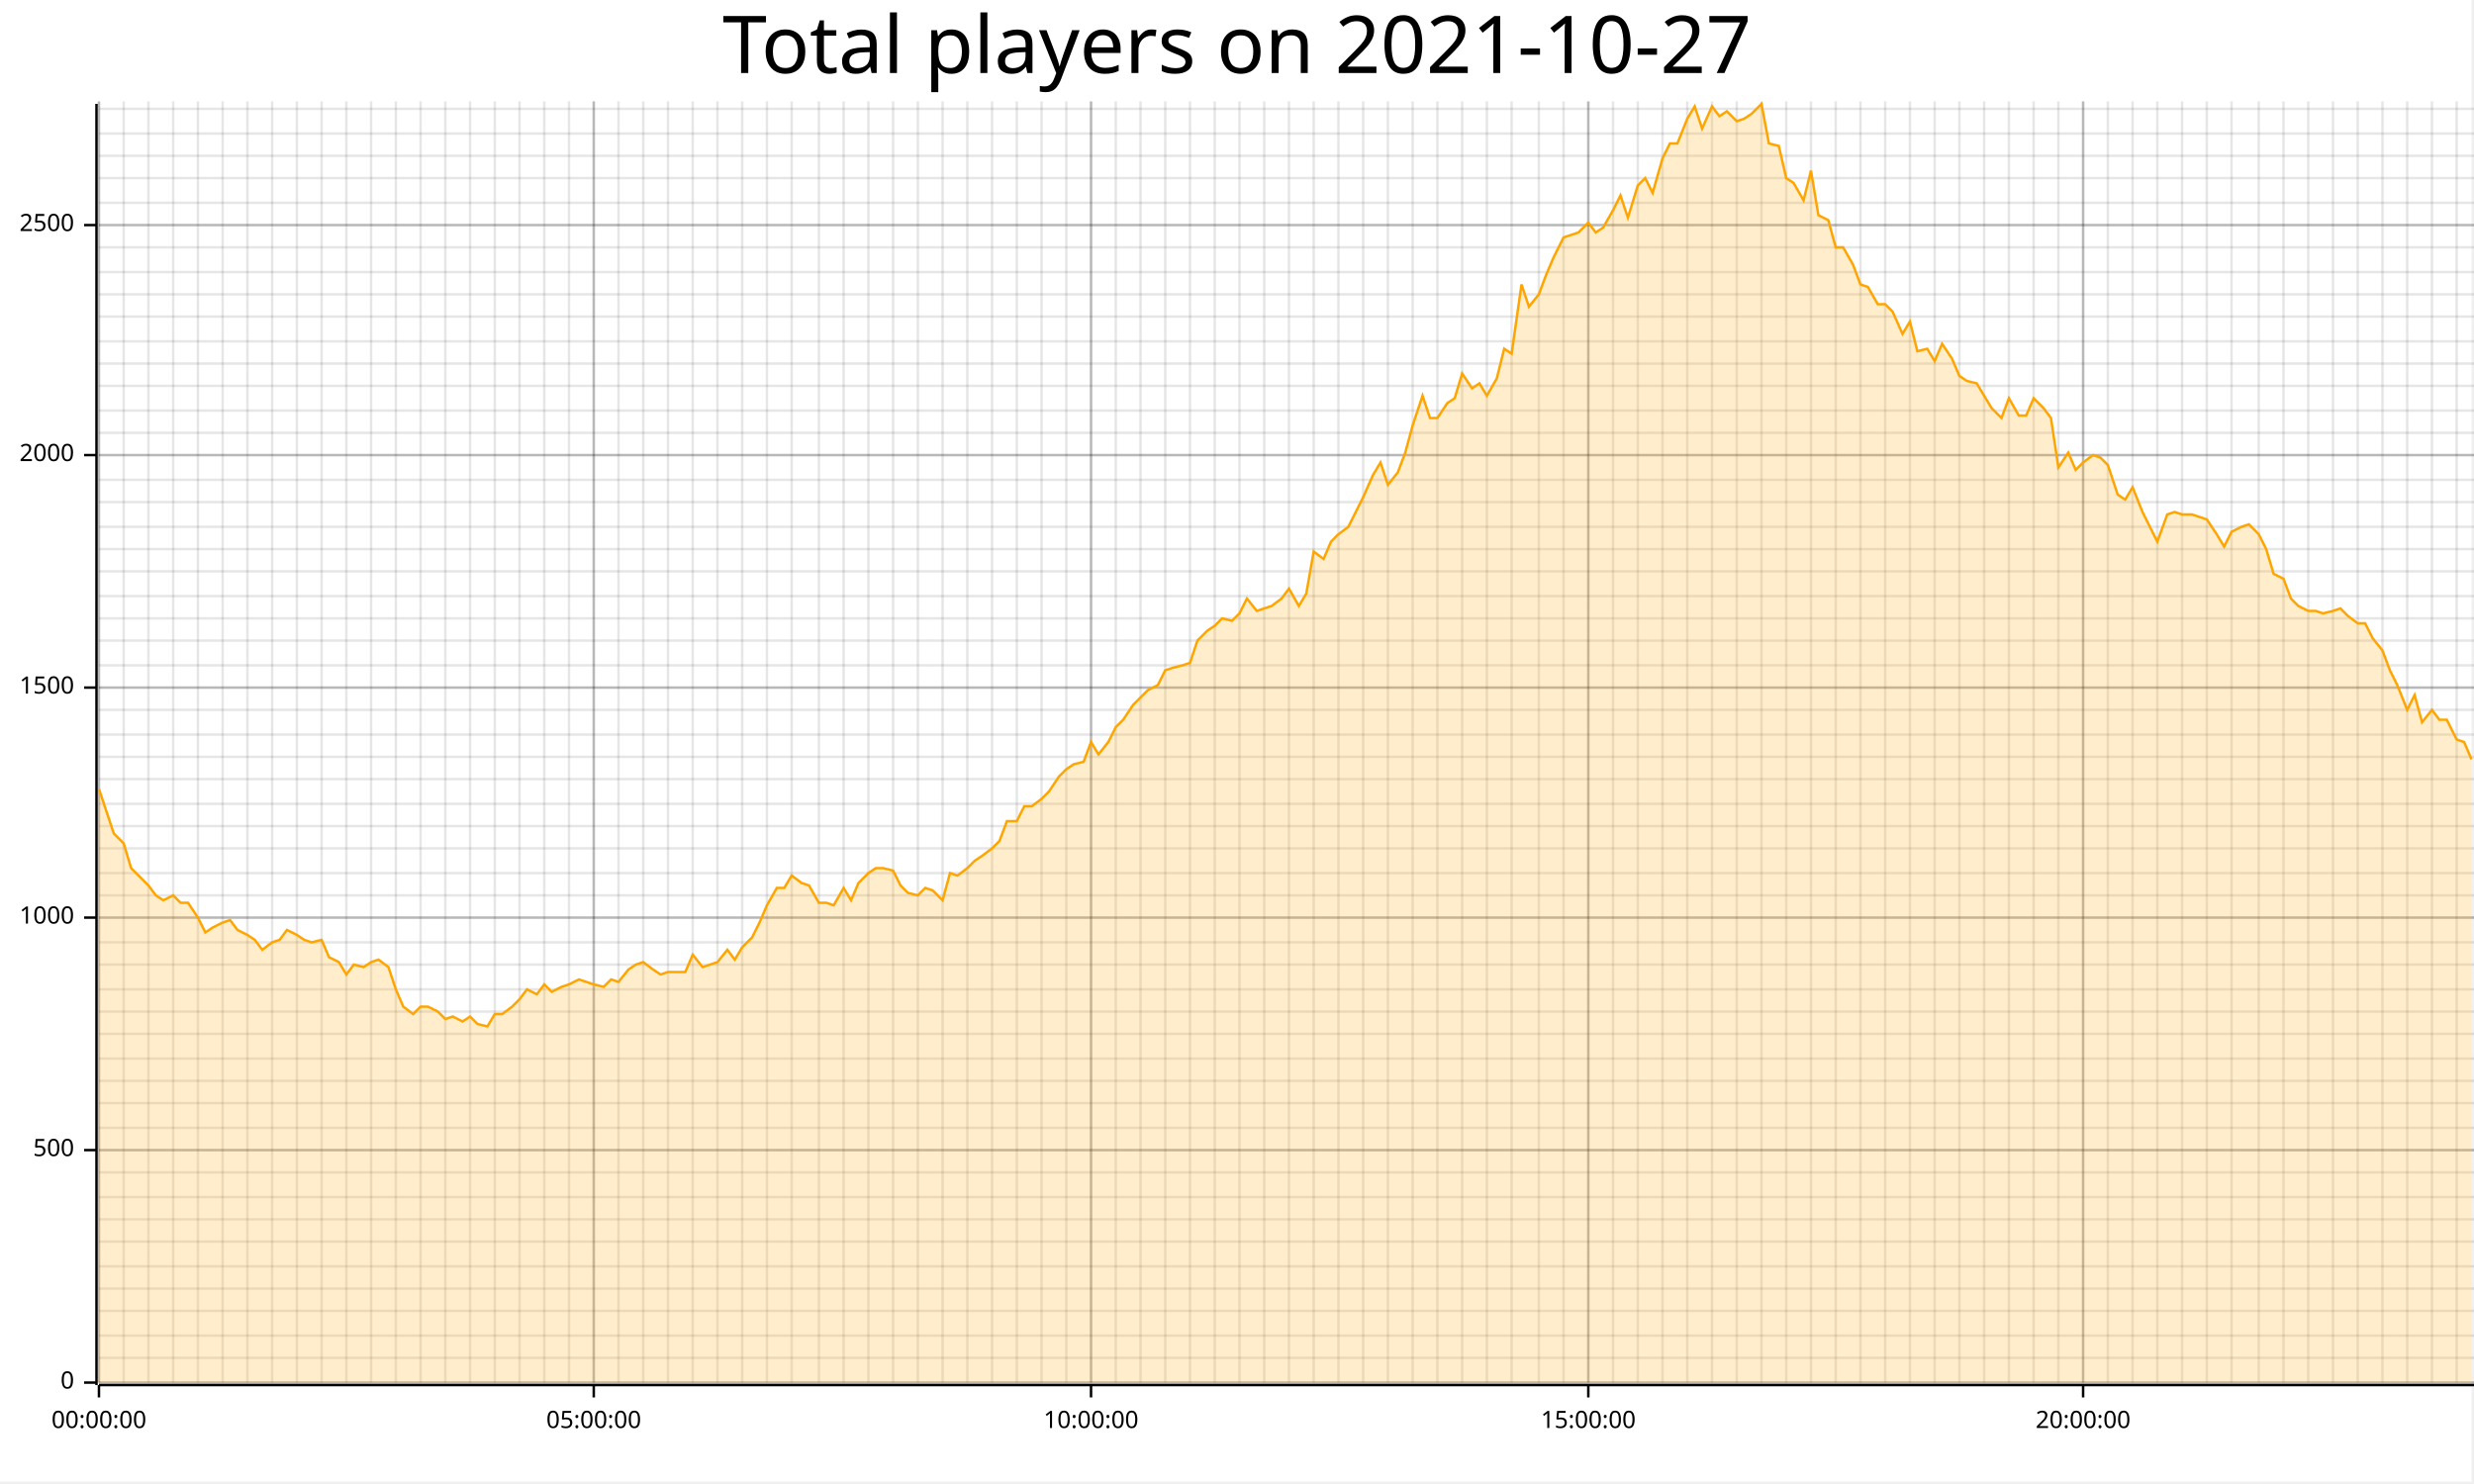
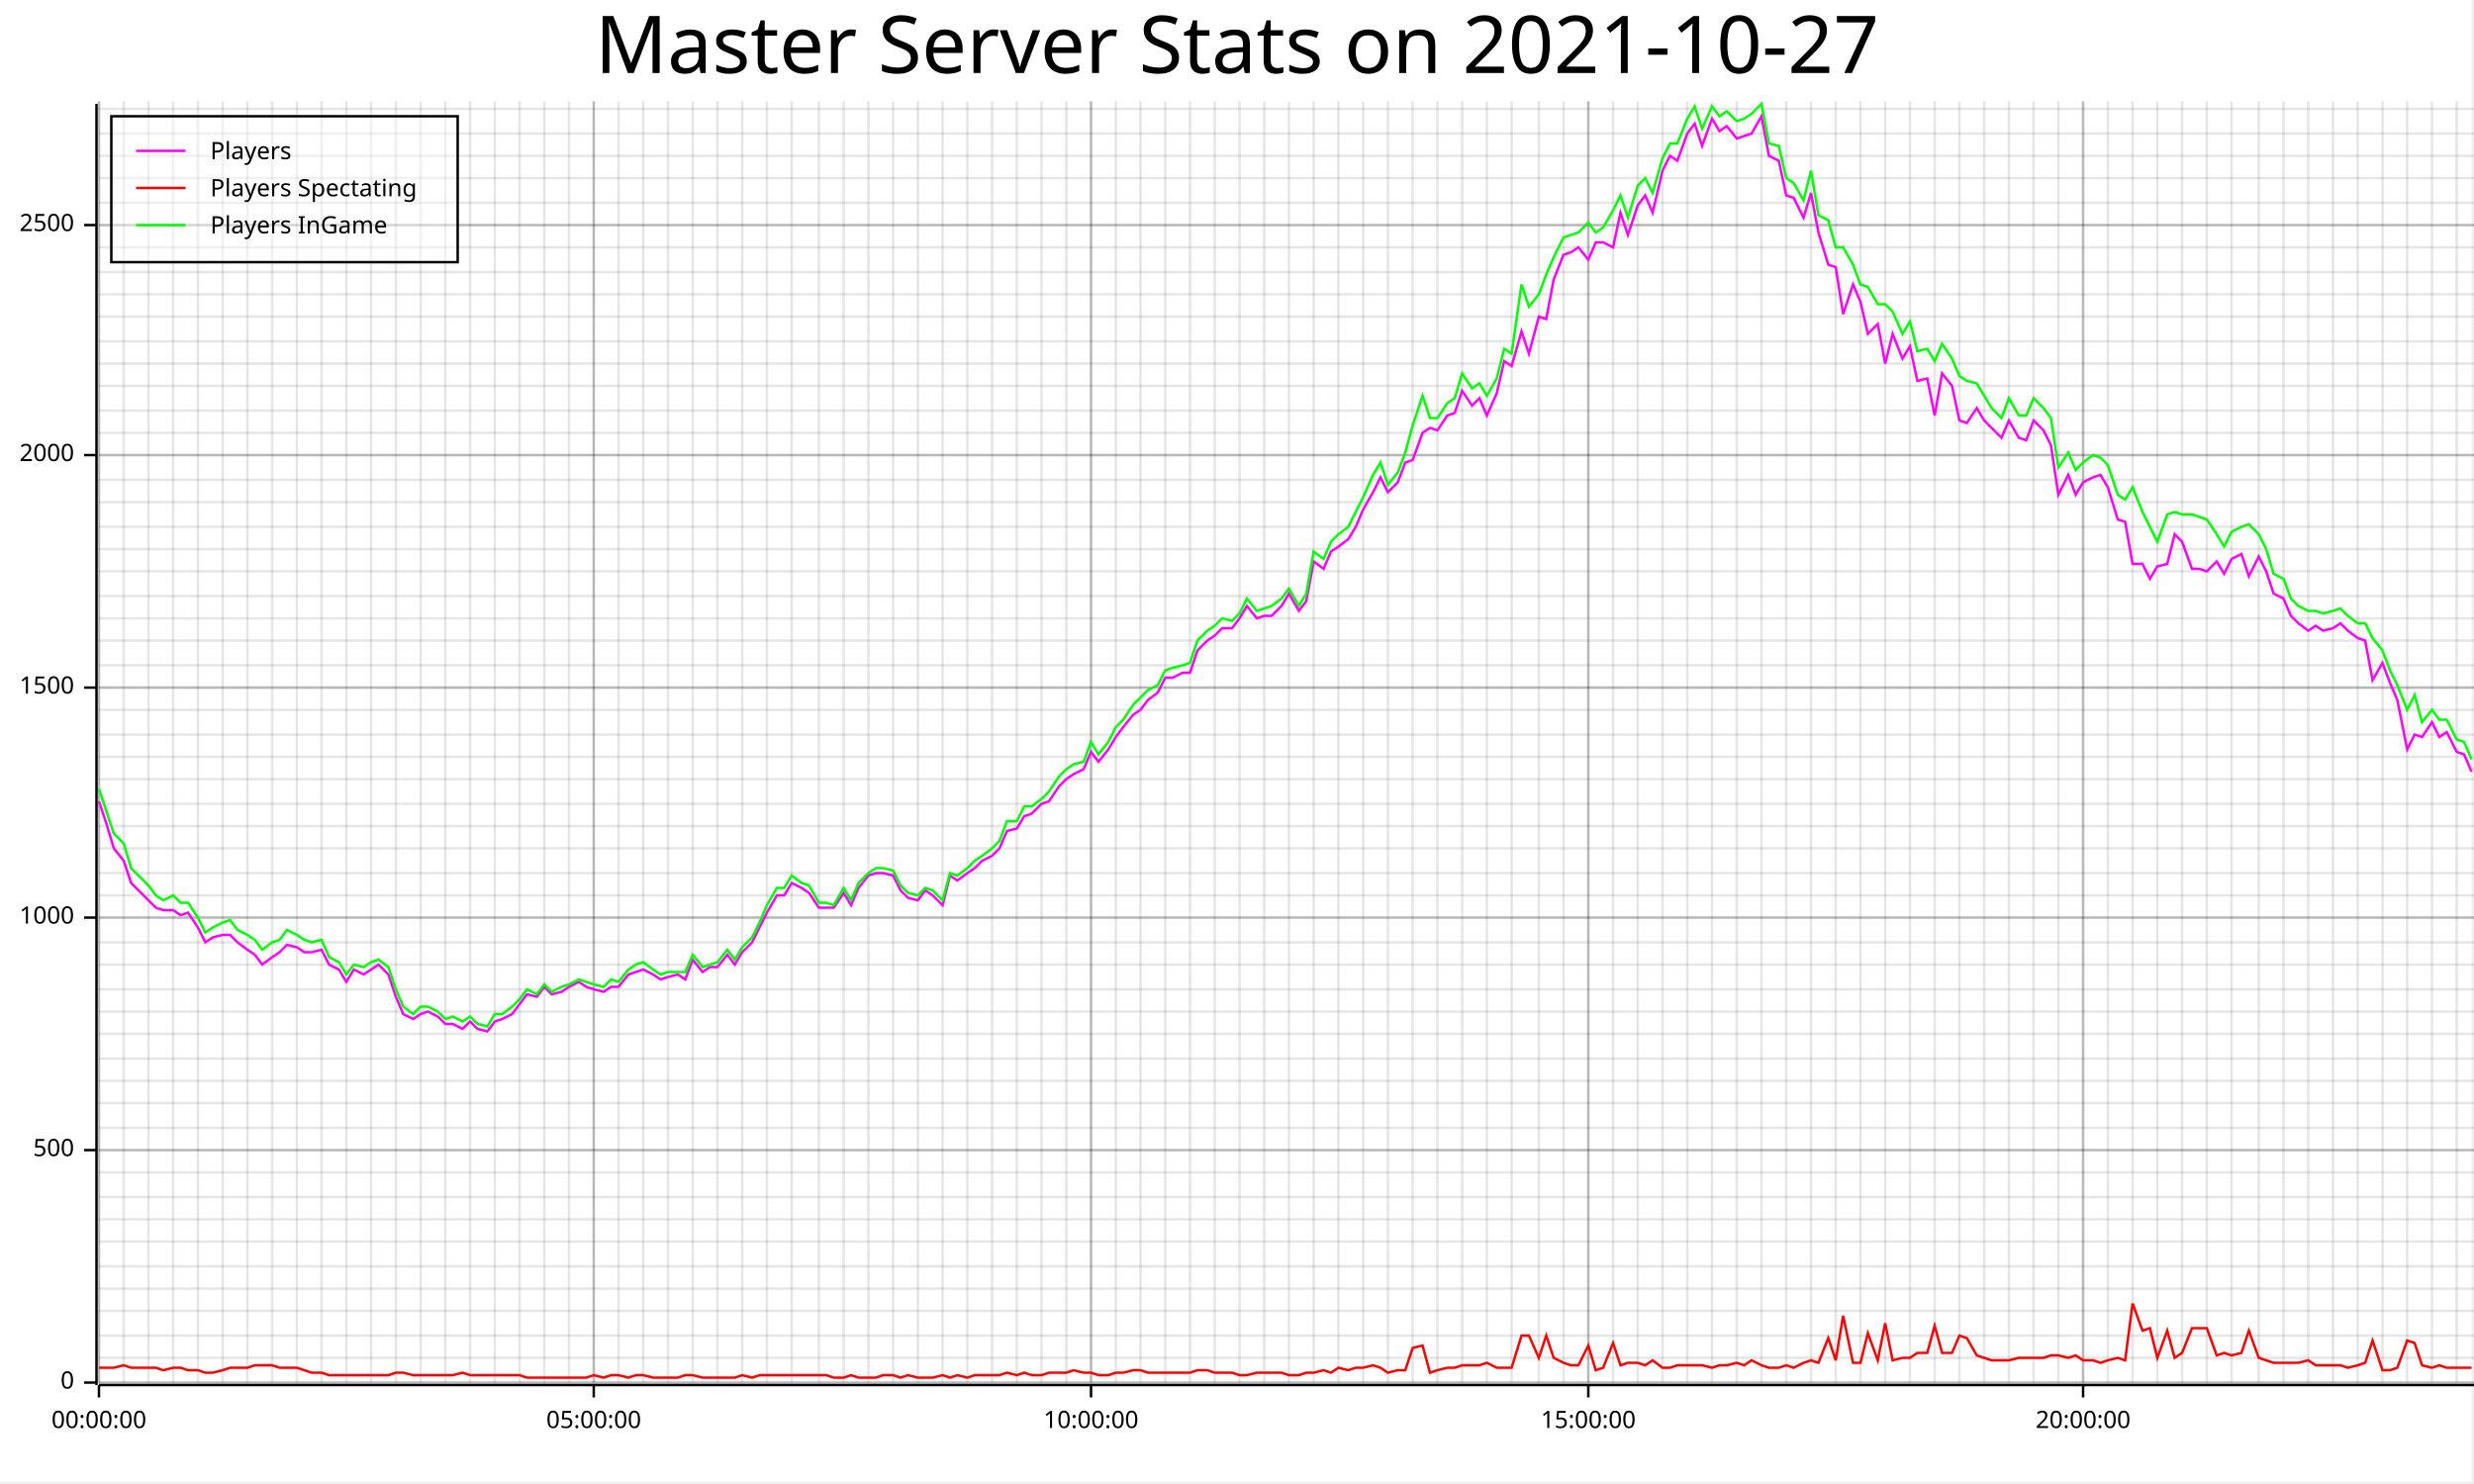
<svg xmlns="http://www.w3.org/2000/svg" width="1000" height="600" viewBox="0 0 1000 600">
  <rect x="0" y="0" width="999" height="599" opacity="1" fill="#FFFFFF" stroke="none" />
  <text x="500" y="5" dy="0.76em" text-anchor="middle" font-family="sans-serif" font-size="32.258" opacity="1" fill="#000000">
- Total players on 2021-10-27
+ Master Server Stats on 2021-10-27
</text>
  <line opacity="0.1" stroke="#000000" stroke-width="1" x1="40" y1="559" x2="40" y2="41" />
  <line opacity="0.1" stroke="#000000" stroke-width="1" x1="50" y1="559" x2="50" y2="41" />
  <line opacity="0.1" stroke="#000000" stroke-width="1" x1="60" y1="559" x2="60" y2="41" />
  <line opacity="0.1" stroke="#000000" stroke-width="1" x1="70" y1="559" x2="70" y2="41" />
  <line opacity="0.1" stroke="#000000" stroke-width="1" x1="80" y1="559" x2="80" y2="41" />
  <line opacity="0.1" stroke="#000000" stroke-width="1" x1="90" y1="559" x2="90" y2="41" />
  <line opacity="0.1" stroke="#000000" stroke-width="1" x1="100" y1="559" x2="100" y2="41" />
  <line opacity="0.1" stroke="#000000" stroke-width="1" x1="110" y1="559" x2="110" y2="41" />
  <line opacity="0.1" stroke="#000000" stroke-width="1" x1="120" y1="559" x2="120" y2="41" />
  <line opacity="0.1" stroke="#000000" stroke-width="1" x1="130" y1="559" x2="130" y2="41" />
  <line opacity="0.1" stroke="#000000" stroke-width="1" x1="140" y1="559" x2="140" y2="41" />
  <line opacity="0.1" stroke="#000000" stroke-width="1" x1="150" y1="559" x2="150" y2="41" />
  <line opacity="0.1" stroke="#000000" stroke-width="1" x1="160" y1="559" x2="160" y2="41" />
  <line opacity="0.1" stroke="#000000" stroke-width="1" x1="170" y1="559" x2="170" y2="41" />
  <line opacity="0.1" stroke="#000000" stroke-width="1" x1="180" y1="559" x2="180" y2="41" />
  <line opacity="0.1" stroke="#000000" stroke-width="1" x1="190" y1="559" x2="190" y2="41" />
  <line opacity="0.1" stroke="#000000" stroke-width="1" x1="200" y1="559" x2="200" y2="41" />
  <line opacity="0.1" stroke="#000000" stroke-width="1" x1="210" y1="559" x2="210" y2="41" />
  <line opacity="0.1" stroke="#000000" stroke-width="1" x1="220" y1="559" x2="220" y2="41" />
  <line opacity="0.1" stroke="#000000" stroke-width="1" x1="230" y1="559" x2="230" y2="41" />
  <line opacity="0.1" stroke="#000000" stroke-width="1" x1="240" y1="559" x2="240" y2="41" />
  <line opacity="0.1" stroke="#000000" stroke-width="1" x1="250" y1="559" x2="250" y2="41" />
  <line opacity="0.1" stroke="#000000" stroke-width="1" x1="260" y1="559" x2="260" y2="41" />
  <line opacity="0.1" stroke="#000000" stroke-width="1" x1="270" y1="559" x2="270" y2="41" />
  <line opacity="0.1" stroke="#000000" stroke-width="1" x1="280" y1="559" x2="280" y2="41" />
  <line opacity="0.1" stroke="#000000" stroke-width="1" x1="290" y1="559" x2="290" y2="41" />
  <line opacity="0.1" stroke="#000000" stroke-width="1" x1="300" y1="559" x2="300" y2="41" />
  <line opacity="0.1" stroke="#000000" stroke-width="1" x1="310" y1="559" x2="310" y2="41" />
  <line opacity="0.1" stroke="#000000" stroke-width="1" x1="320" y1="559" x2="320" y2="41" />
  <line opacity="0.1" stroke="#000000" stroke-width="1" x1="331" y1="559" x2="331" y2="41" />
  <line opacity="0.1" stroke="#000000" stroke-width="1" x1="341" y1="559" x2="341" y2="41" />
  <line opacity="0.1" stroke="#000000" stroke-width="1" x1="351" y1="559" x2="351" y2="41" />
  <line opacity="0.1" stroke="#000000" stroke-width="1" x1="361" y1="559" x2="361" y2="41" />
  <line opacity="0.1" stroke="#000000" stroke-width="1" x1="371" y1="559" x2="371" y2="41" />
  <line opacity="0.1" stroke="#000000" stroke-width="1" x1="381" y1="559" x2="381" y2="41" />
  <line opacity="0.1" stroke="#000000" stroke-width="1" x1="391" y1="559" x2="391" y2="41" />
  <line opacity="0.1" stroke="#000000" stroke-width="1" x1="401" y1="559" x2="401" y2="41" />
  <line opacity="0.1" stroke="#000000" stroke-width="1" x1="411" y1="559" x2="411" y2="41" />
  <line opacity="0.1" stroke="#000000" stroke-width="1" x1="421" y1="559" x2="421" y2="41" />
  <line opacity="0.1" stroke="#000000" stroke-width="1" x1="431" y1="559" x2="431" y2="41" />
  <line opacity="0.1" stroke="#000000" stroke-width="1" x1="441" y1="559" x2="441" y2="41" />
  <line opacity="0.1" stroke="#000000" stroke-width="1" x1="451" y1="559" x2="451" y2="41" />
  <line opacity="0.1" stroke="#000000" stroke-width="1" x1="461" y1="559" x2="461" y2="41" />
  <line opacity="0.1" stroke="#000000" stroke-width="1" x1="471" y1="559" x2="471" y2="41" />
  <line opacity="0.1" stroke="#000000" stroke-width="1" x1="481" y1="559" x2="481" y2="41" />
  <line opacity="0.1" stroke="#000000" stroke-width="1" x1="491" y1="559" x2="491" y2="41" />
  <line opacity="0.1" stroke="#000000" stroke-width="1" x1="501" y1="559" x2="501" y2="41" />
  <line opacity="0.1" stroke="#000000" stroke-width="1" x1="511" y1="559" x2="511" y2="41" />
  <line opacity="0.1" stroke="#000000" stroke-width="1" x1="521" y1="559" x2="521" y2="41" />
  <line opacity="0.1" stroke="#000000" stroke-width="1" x1="531" y1="559" x2="531" y2="41" />
  <line opacity="0.1" stroke="#000000" stroke-width="1" x1="541" y1="559" x2="541" y2="41" />
  <line opacity="0.1" stroke="#000000" stroke-width="1" x1="551" y1="559" x2="551" y2="41" />
  <line opacity="0.1" stroke="#000000" stroke-width="1" x1="561" y1="559" x2="561" y2="41" />
  <line opacity="0.1" stroke="#000000" stroke-width="1" x1="571" y1="559" x2="571" y2="41" />
  <line opacity="0.1" stroke="#000000" stroke-width="1" x1="581" y1="559" x2="581" y2="41" />
  <line opacity="0.1" stroke="#000000" stroke-width="1" x1="591" y1="559" x2="591" y2="41" />
  <line opacity="0.1" stroke="#000000" stroke-width="1" x1="601" y1="559" x2="601" y2="41" />
  <line opacity="0.1" stroke="#000000" stroke-width="1" x1="611" y1="559" x2="611" y2="41" />
  <line opacity="0.1" stroke="#000000" stroke-width="1" x1="622" y1="559" x2="622" y2="41" />
  <line opacity="0.1" stroke="#000000" stroke-width="1" x1="632" y1="559" x2="632" y2="41" />
  <line opacity="0.1" stroke="#000000" stroke-width="1" x1="642" y1="559" x2="642" y2="41" />
  <line opacity="0.1" stroke="#000000" stroke-width="1" x1="652" y1="559" x2="652" y2="41" />
  <line opacity="0.1" stroke="#000000" stroke-width="1" x1="662" y1="559" x2="662" y2="41" />
  <line opacity="0.1" stroke="#000000" stroke-width="1" x1="672" y1="559" x2="672" y2="41" />
  <line opacity="0.1" stroke="#000000" stroke-width="1" x1="682" y1="559" x2="682" y2="41" />
  <line opacity="0.1" stroke="#000000" stroke-width="1" x1="692" y1="559" x2="692" y2="41" />
  <line opacity="0.1" stroke="#000000" stroke-width="1" x1="702" y1="559" x2="702" y2="41" />
  <line opacity="0.1" stroke="#000000" stroke-width="1" x1="712" y1="559" x2="712" y2="41" />
  <line opacity="0.1" stroke="#000000" stroke-width="1" x1="722" y1="559" x2="722" y2="41" />
  <line opacity="0.1" stroke="#000000" stroke-width="1" x1="732" y1="559" x2="732" y2="41" />
  <line opacity="0.1" stroke="#000000" stroke-width="1" x1="742" y1="559" x2="742" y2="41" />
  <line opacity="0.1" stroke="#000000" stroke-width="1" x1="752" y1="559" x2="752" y2="41" />
  <line opacity="0.1" stroke="#000000" stroke-width="1" x1="762" y1="559" x2="762" y2="41" />
  <line opacity="0.1" stroke="#000000" stroke-width="1" x1="772" y1="559" x2="772" y2="41" />
  <line opacity="0.1" stroke="#000000" stroke-width="1" x1="782" y1="559" x2="782" y2="41" />
  <line opacity="0.1" stroke="#000000" stroke-width="1" x1="792" y1="559" x2="792" y2="41" />
  <line opacity="0.1" stroke="#000000" stroke-width="1" x1="802" y1="559" x2="802" y2="41" />
  <line opacity="0.1" stroke="#000000" stroke-width="1" x1="812" y1="559" x2="812" y2="41" />
  <line opacity="0.1" stroke="#000000" stroke-width="1" x1="822" y1="559" x2="822" y2="41" />
  <line opacity="0.1" stroke="#000000" stroke-width="1" x1="832" y1="559" x2="832" y2="41" />
  <line opacity="0.1" stroke="#000000" stroke-width="1" x1="842" y1="559" x2="842" y2="41" />
  <line opacity="0.1" stroke="#000000" stroke-width="1" x1="852" y1="559" x2="852" y2="41" />
  <line opacity="0.1" stroke="#000000" stroke-width="1" x1="862" y1="559" x2="862" y2="41" />
  <line opacity="0.1" stroke="#000000" stroke-width="1" x1="872" y1="559" x2="872" y2="41" />
  <line opacity="0.1" stroke="#000000" stroke-width="1" x1="882" y1="559" x2="882" y2="41" />
  <line opacity="0.1" stroke="#000000" stroke-width="1" x1="892" y1="559" x2="892" y2="41" />
  <line opacity="0.1" stroke="#000000" stroke-width="1" x1="902" y1="559" x2="902" y2="41" />
  <line opacity="0.1" stroke="#000000" stroke-width="1" x1="913" y1="559" x2="913" y2="41" />
  <line opacity="0.1" stroke="#000000" stroke-width="1" x1="923" y1="559" x2="923" y2="41" />
  <line opacity="0.1" stroke="#000000" stroke-width="1" x1="933" y1="559" x2="933" y2="41" />
  <line opacity="0.1" stroke="#000000" stroke-width="1" x1="943" y1="559" x2="943" y2="41" />
  <line opacity="0.1" stroke="#000000" stroke-width="1" x1="953" y1="559" x2="953" y2="41" />
  <line opacity="0.1" stroke="#000000" stroke-width="1" x1="963" y1="559" x2="963" y2="41" />
  <line opacity="0.1" stroke="#000000" stroke-width="1" x1="973" y1="559" x2="973" y2="41" />
  <line opacity="0.1" stroke="#000000" stroke-width="1" x1="983" y1="559" x2="983" y2="41" />
  <line opacity="0.1" stroke="#000000" stroke-width="1" x1="993" y1="559" x2="993" y2="41" />
  <line opacity="0.1" stroke="#000000" stroke-width="1" x1="40" y1="559" x2="1000" y2="559" />
  <line opacity="0.1" stroke="#000000" stroke-width="1" x1="40" y1="549" x2="1000" y2="549" />
  <line opacity="0.1" stroke="#000000" stroke-width="1" x1="40" y1="540" x2="1000" y2="540" />
  <line opacity="0.1" stroke="#000000" stroke-width="1" x1="40" y1="530" x2="1000" y2="530" />
  <line opacity="0.1" stroke="#000000" stroke-width="1" x1="40" y1="521" x2="1000" y2="521" />
  <line opacity="0.1" stroke="#000000" stroke-width="1" x1="40" y1="512" x2="1000" y2="512" />
  <line opacity="0.1" stroke="#000000" stroke-width="1" x1="40" y1="502" x2="1000" y2="502" />
  <line opacity="0.1" stroke="#000000" stroke-width="1" x1="40" y1="493" x2="1000" y2="493" />
  <line opacity="0.1" stroke="#000000" stroke-width="1" x1="40" y1="484" x2="1000" y2="484" />
  <line opacity="0.1" stroke="#000000" stroke-width="1" x1="40" y1="474" x2="1000" y2="474" />
  <line opacity="0.1" stroke="#000000" stroke-width="1" x1="40" y1="465" x2="1000" y2="465" />
  <line opacity="0.1" stroke="#000000" stroke-width="1" x1="40" y1="456" x2="1000" y2="456" />
  <line opacity="0.1" stroke="#000000" stroke-width="1" x1="40" y1="446" x2="1000" y2="446" />
  <line opacity="0.1" stroke="#000000" stroke-width="1" x1="40" y1="437" x2="1000" y2="437" />
  <line opacity="0.1" stroke="#000000" stroke-width="1" x1="40" y1="428" x2="1000" y2="428" />
  <line opacity="0.1" stroke="#000000" stroke-width="1" x1="40" y1="418" x2="1000" y2="418" />
  <line opacity="0.1" stroke="#000000" stroke-width="1" x1="40" y1="409" x2="1000" y2="409" />
  <line opacity="0.1" stroke="#000000" stroke-width="1" x1="40" y1="400" x2="1000" y2="400" />
  <line opacity="0.1" stroke="#000000" stroke-width="1" x1="40" y1="390" x2="1000" y2="390" />
  <line opacity="0.1" stroke="#000000" stroke-width="1" x1="40" y1="381" x2="1000" y2="381" />
  <line opacity="0.1" stroke="#000000" stroke-width="1" x1="40" y1="371" x2="1000" y2="371" />
  <line opacity="0.1" stroke="#000000" stroke-width="1" x1="40" y1="362" x2="1000" y2="362" />
  <line opacity="0.1" stroke="#000000" stroke-width="1" x1="40" y1="353" x2="1000" y2="353" />
  <line opacity="0.1" stroke="#000000" stroke-width="1" x1="40" y1="343" x2="1000" y2="343" />
  <line opacity="0.1" stroke="#000000" stroke-width="1" x1="40" y1="334" x2="1000" y2="334" />
  <line opacity="0.1" stroke="#000000" stroke-width="1" x1="40" y1="325" x2="1000" y2="325" />
  <line opacity="0.1" stroke="#000000" stroke-width="1" x1="40" y1="315" x2="1000" y2="315" />
  <line opacity="0.1" stroke="#000000" stroke-width="1" x1="40" y1="306" x2="1000" y2="306" />
  <line opacity="0.1" stroke="#000000" stroke-width="1" x1="40" y1="297" x2="1000" y2="297" />
  <line opacity="0.1" stroke="#000000" stroke-width="1" x1="40" y1="287" x2="1000" y2="287" />
  <line opacity="0.1" stroke="#000000" stroke-width="1" x1="40" y1="278" x2="1000" y2="278" />
  <line opacity="0.1" stroke="#000000" stroke-width="1" x1="40" y1="269" x2="1000" y2="269" />
  <line opacity="0.1" stroke="#000000" stroke-width="1" x1="40" y1="259" x2="1000" y2="259" />
  <line opacity="0.1" stroke="#000000" stroke-width="1" x1="40" y1="250" x2="1000" y2="250" />
  <line opacity="0.1" stroke="#000000" stroke-width="1" x1="40" y1="241" x2="1000" y2="241" />
  <line opacity="0.1" stroke="#000000" stroke-width="1" x1="40" y1="231" x2="1000" y2="231" />
  <line opacity="0.1" stroke="#000000" stroke-width="1" x1="40" y1="222" x2="1000" y2="222" />
  <line opacity="0.1" stroke="#000000" stroke-width="1" x1="40" y1="213" x2="1000" y2="213" />
  <line opacity="0.1" stroke="#000000" stroke-width="1" x1="40" y1="203" x2="1000" y2="203" />
  <line opacity="0.1" stroke="#000000" stroke-width="1" x1="40" y1="194" x2="1000" y2="194" />
  <line opacity="0.1" stroke="#000000" stroke-width="1" x1="40" y1="184" x2="1000" y2="184" />
  <line opacity="0.1" stroke="#000000" stroke-width="1" x1="40" y1="175" x2="1000" y2="175" />
  <line opacity="0.1" stroke="#000000" stroke-width="1" x1="40" y1="166" x2="1000" y2="166" />
  <line opacity="0.1" stroke="#000000" stroke-width="1" x1="40" y1="156" x2="1000" y2="156" />
  <line opacity="0.1" stroke="#000000" stroke-width="1" x1="40" y1="147" x2="1000" y2="147" />
  <line opacity="0.1" stroke="#000000" stroke-width="1" x1="40" y1="138" x2="1000" y2="138" />
  <line opacity="0.1" stroke="#000000" stroke-width="1" x1="40" y1="128" x2="1000" y2="128" />
  <line opacity="0.1" stroke="#000000" stroke-width="1" x1="40" y1="119" x2="1000" y2="119" />
  <line opacity="0.1" stroke="#000000" stroke-width="1" x1="40" y1="110" x2="1000" y2="110" />
  <line opacity="0.1" stroke="#000000" stroke-width="1" x1="40" y1="100" x2="1000" y2="100" />
  <line opacity="0.1" stroke="#000000" stroke-width="1" x1="40" y1="91" x2="1000" y2="91" />
  <line opacity="0.1" stroke="#000000" stroke-width="1" x1="40" y1="82" x2="1000" y2="82" />
  <line opacity="0.1" stroke="#000000" stroke-width="1" x1="40" y1="72" x2="1000" y2="72" />
  <line opacity="0.1" stroke="#000000" stroke-width="1" x1="40" y1="63" x2="1000" y2="63" />
  <line opacity="0.1" stroke="#000000" stroke-width="1" x1="40" y1="54" x2="1000" y2="54" />
  <line opacity="0.1" stroke="#000000" stroke-width="1" x1="40" y1="44" x2="1000" y2="44" />
  <line opacity="0.2" stroke="#000000" stroke-width="1" x1="40" y1="559" x2="40" y2="41" />
  <line opacity="0.2" stroke="#000000" stroke-width="1" x1="240" y1="559" x2="240" y2="41" />
  <line opacity="0.2" stroke="#000000" stroke-width="1" x1="441" y1="559" x2="441" y2="41" />
  <line opacity="0.2" stroke="#000000" stroke-width="1" x1="642" y1="559" x2="642" y2="41" />
  <line opacity="0.2" stroke="#000000" stroke-width="1" x1="842" y1="559" x2="842" y2="41" />
  <line opacity="0.2" stroke="#000000" stroke-width="1" x1="40" y1="559" x2="1000" y2="559" />
  <line opacity="0.2" stroke="#000000" stroke-width="1" x1="40" y1="465" x2="1000" y2="465" />
  <line opacity="0.2" stroke="#000000" stroke-width="1" x1="40" y1="371" x2="1000" y2="371" />
  <line opacity="0.2" stroke="#000000" stroke-width="1" x1="40" y1="278" x2="1000" y2="278" />
  <line opacity="0.2" stroke="#000000" stroke-width="1" x1="40" y1="184" x2="1000" y2="184" />
  <line opacity="0.2" stroke="#000000" stroke-width="1" x1="40" y1="91" x2="1000" y2="91" />
  <polyline fill="none" opacity="1" stroke="#000000" stroke-width="1" points="39,42 39,560 " />
  <text x="30" y="559" dy="0.5ex" text-anchor="end" font-family="sans-serif" font-size="9.677" opacity="1" fill="#000000">
0
</text>
  <polyline fill="none" opacity="1" stroke="#000000" stroke-width="1" points="34,559 39,559 " />
  <text x="30" y="465" dy="0.5ex" text-anchor="end" font-family="sans-serif" font-size="9.677" opacity="1" fill="#000000">
500
</text>
  <polyline fill="none" opacity="1" stroke="#000000" stroke-width="1" points="34,465 39,465 " />
  <text x="30" y="371" dy="0.5ex" text-anchor="end" font-family="sans-serif" font-size="9.677" opacity="1" fill="#000000">
1000
</text>
  <polyline fill="none" opacity="1" stroke="#000000" stroke-width="1" points="34,371 39,371 " />
  <text x="30" y="278" dy="0.5ex" text-anchor="end" font-family="sans-serif" font-size="9.677" opacity="1" fill="#000000">
1500
</text>
  <polyline fill="none" opacity="1" stroke="#000000" stroke-width="1" points="34,278 39,278 " />
  <text x="30" y="184" dy="0.5ex" text-anchor="end" font-family="sans-serif" font-size="9.677" opacity="1" fill="#000000">
2000
</text>
  <polyline fill="none" opacity="1" stroke="#000000" stroke-width="1" points="34,184 39,184 " />
  <text x="30" y="91" dy="0.5ex" text-anchor="end" font-family="sans-serif" font-size="9.677" opacity="1" fill="#000000">
2500
</text>
  <polyline fill="none" opacity="1" stroke="#000000" stroke-width="1" points="34,91 39,91 " />
  <polyline fill="none" opacity="1" stroke="#000000" stroke-width="1" points="40,560 1000,560 " />
  <text x="40" y="570" dy="0.76em" text-anchor="middle" font-family="sans-serif" font-size="9.677" opacity="1" fill="#000000">
00:00:00
</text>
  <polyline fill="none" opacity="1" stroke="#000000" stroke-width="1" points="40,560 40,565 " />
  <text x="240" y="570" dy="0.76em" text-anchor="middle" font-family="sans-serif" font-size="9.677" opacity="1" fill="#000000">
05:00:00
</text>
  <polyline fill="none" opacity="1" stroke="#000000" stroke-width="1" points="240,560 240,565 " />
  <text x="441" y="570" dy="0.76em" text-anchor="middle" font-family="sans-serif" font-size="9.677" opacity="1" fill="#000000">
10:00:00
</text>
  <polyline fill="none" opacity="1" stroke="#000000" stroke-width="1" points="441,560 441,565 " />
  <text x="642" y="570" dy="0.76em" text-anchor="middle" font-family="sans-serif" font-size="9.677" opacity="1" fill="#000000">
15:00:00
</text>
  <polyline fill="none" opacity="1" stroke="#000000" stroke-width="1" points="642,560 642,565 " />
  <text x="842" y="570" dy="0.76em" text-anchor="middle" font-family="sans-serif" font-size="9.677" opacity="1" fill="#000000">
20:00:00
</text>
  <polyline fill="none" opacity="1" stroke="#000000" stroke-width="1" points="842,560 842,565 " />
-   <polygon opacity="0.2" fill="#FFA500" points="40,319 43,328 46,337 50,341 53,351 56,354 60,358 63,362 66,364 70,362 73,365 76,365 80,371 83,377 86,375 90,373 93,372 96,376 100,378 103,380 106,384 110,381 113,380 116,376 120,378 123,380 126,381 130,380 133,387 137,389 140,394 143,390 147,391 150,389 153,388 157,391 160,400 163,407 167,410 170,407 173,407 177,409 180,412 183,411 187,413 190,411 193,414 197,415 200,410 203,410 207,407 210,404 213,400 217,402 220,398 223,401 227,399 230,398 234,396 237,397 240,398 244,399 247,396 250,397 254,392 257,390 260,389 264,392 267,394 270,393 274,393 277,393 280,386 284,391 287,390 290,389 294,384 297,388 300,383 304,379 307,373 310,366 314,359 317,359 320,354 324,357 327,358 331,365 334,365 337,366 341,359 344,364 347,357 351,353 354,351 357,351 361,352 364,358 367,361 371,362 374,359 377,360 381,364 384,353 387,354 391,351 394,348 397,346 401,343 404,340 407,332 411,332 414,326 417,326 421,323 424,320 428,314 431,311 434,309 438,308 441,300 444,305 448,300 451,294 454,291 458,285 461,282 464,279 468,277 471,271 474,270 478,269 481,268 484,259 488,255 491,253 494,250 498,251 501,248 504,242 508,247 511,246 514,245 518,242 521,238 525,245 528,240 531,223 535,226 538,219 541,216 545,213 548,207 551,201 555,192 558,187 561,196 565,191 568,183 571,172 575,160 578,169 581,169 585,163 588,161 591,151 595,157 598,155 601,160 605,153 608,141 611,143 615,115 618,124 622,119 625,111 628,104 632,96 635,95 638,94 642,90 645,94 648,92 652,85 655,79 658,88 662,75 665,72 668,78 672,64 675,58 678,58 682,48 685,43 688,52 692,43 695,47 698,45 702,49 705,48 708,46 712,42 715,58 719,59 722,72 725,74 729,81 732,69 735,87 739,89 742,100 745,100 749,107 752,115 755,116 759,123 762,123 765,126 769,135 772,130 775,142 779,141 782,146 785,139 789,145 792,152 795,154 799,155 802,160 805,165 809,169 812,161 816,168 819,168 822,161 826,165 829,169 832,189 836,183 839,190 842,187 846,184 849,185 852,188 856,200 859,202 862,197 866,207 869,213 872,219 876,208 879,207 882,208 886,208 889,209 892,210 896,216 899,221 902,215 906,213 909,212 913,216 916,222 919,232 923,234 926,242 929,245 933,247 936,247 939,248 943,247 946,246 949,249 953,252 956,252 959,258 963,263 966,271 969,277 973,287 976,281 979,292 983,287 986,291 989,291 993,299 996,300 999,307 999,559 40,559 " />
-   <polyline fill="none" opacity="1" stroke="#FFA500" stroke-width="1" points="40,319 43,328 46,337 50,341 53,351 56,354 60,358 63,362 66,364 70,362 73,365 76,365 80,371 83,377 86,375 90,373 93,372 96,376 100,378 103,380 106,384 110,381 113,380 116,376 120,378 123,380 126,381 130,380 133,387 137,389 140,394 143,390 147,391 150,389 153,388 157,391 160,400 163,407 167,410 170,407 173,407 177,409 180,412 183,411 187,413 190,411 193,414 197,415 200,410 203,410 207,407 210,404 213,400 217,402 220,398 223,401 227,399 230,398 234,396 237,397 240,398 244,399 247,396 250,397 254,392 257,390 260,389 264,392 267,394 270,393 274,393 277,393 280,386 284,391 287,390 290,389 294,384 297,388 300,383 304,379 307,373 310,366 314,359 317,359 320,354 324,357 327,358 331,365 334,365 337,366 341,359 344,364 347,357 351,353 354,351 357,351 361,352 364,358 367,361 371,362 374,359 377,360 381,364 384,353 387,354 391,351 394,348 397,346 401,343 404,340 407,332 411,332 414,326 417,326 421,323 424,320 428,314 431,311 434,309 438,308 441,300 444,305 448,300 451,294 454,291 458,285 461,282 464,279 468,277 471,271 474,270 478,269 481,268 484,259 488,255 491,253 494,250 498,251 501,248 504,242 508,247 511,246 514,245 518,242 521,238 525,245 528,240 531,223 535,226 538,219 541,216 545,213 548,207 551,201 555,192 558,187 561,196 565,191 568,183 571,172 575,160 578,169 581,169 585,163 588,161 591,151 595,157 598,155 601,160 605,153 608,141 611,143 615,115 618,124 622,119 625,111 628,104 632,96 635,95 638,94 642,90 645,94 648,92 652,85 655,79 658,88 662,75 665,72 668,78 672,64 675,58 678,58 682,48 685,43 688,52 692,43 695,47 698,45 702,49 705,48 708,46 712,42 715,58 719,59 722,72 725,74 729,81 732,69 735,87 739,89 742,100 745,100 749,107 752,115 755,116 759,123 762,123 765,126 769,135 772,130 775,142 779,141 782,146 785,139 789,145 792,152 795,154 799,155 802,160 805,165 809,169 812,161 816,168 819,168 822,161 826,165 829,169 832,189 836,183 839,190 842,187 846,184 849,185 852,188 856,200 859,202 862,197 866,207 869,213 872,219 876,208 879,207 882,208 886,208 889,209 892,210 896,216 899,221 902,215 906,213 909,212 913,216 916,222 919,232 923,234 926,242 929,245 933,247 936,247 939,248 943,247 946,246 949,249 953,252 956,252 959,258 963,263 966,271 969,277 973,287 976,281 979,292 983,287 986,291 989,291 993,299 996,300 999,307 " />
+   <polyline fill="none" opacity="1" stroke="#FF00FF" stroke-width="1" points="40,324 43,333 46,343 50,348 53,357 56,360 60,364 63,367 66,368 70,368 73,370 76,369 80,375 83,381 86,379 90,378 93,378 96,381 100,384 103,386 106,390 110,387 113,385 116,382 120,383 123,385 126,385 130,384 133,390 137,392 140,397 143,392 147,394 150,392 153,390 157,394 160,403 163,410 167,412 170,410 173,409 177,411 180,414 183,414 187,416 190,413 193,416 197,417 200,413 203,412 207,410 210,406 213,402 217,403 220,399 223,402 227,401 230,399 234,397 237,399 240,400 244,401 247,399 250,399 254,394 257,393 260,392 264,394 267,396 270,395 274,394 277,396 280,388 284,393 287,391 290,391 294,386 297,390 300,385 304,381 307,375 310,369 314,362 317,362 320,357 324,359 327,361 331,367 334,367 337,367 341,361 344,366 347,359 351,354 354,353 357,353 361,354 364,360 367,363 371,364 374,360 377,362 381,366 384,354 387,356 391,353 394,351 397,348 401,346 404,343 407,336 411,335 414,330 417,329 421,325 424,324 428,318 431,315 434,313 438,311 441,304 444,308 448,303 451,298 454,294 458,289 461,287 464,283 468,280 471,274 474,274 478,272 481,272 484,263 488,259 491,257 494,254 498,254 501,250 504,245 508,250 511,249 514,249 518,245 521,240 525,247 528,243 531,227 535,230 538,223 541,221 545,218 548,213 551,206 555,199 558,193 561,199 565,195 568,187 571,186 575,175 578,173 581,174 585,168 588,167 591,158 595,164 598,161 601,168 605,159 608,146 611,148 615,134 618,143 622,128 625,129 628,113 632,103 635,102 638,100 642,105 645,98 648,98 652,100 655,86 658,95 662,83 665,79 668,86 672,69 675,63 678,65 682,54 685,50 688,59 692,48 695,53 698,51 702,56 705,55 708,54 712,47 715,63 719,65 722,79 725,80 729,88 732,78 735,94 739,107 742,108 745,127 749,115 752,122 755,135 759,131 762,147 765,135 769,145 772,140 775,154 779,153 782,168 785,151 789,156 792,170 795,171 799,165 802,170 805,173 809,177 812,170 816,177 819,178 822,170 826,174 829,180 832,200 836,192 839,200 842,195 846,193 849,192 852,197 856,210 859,211 862,228 866,228 869,234 872,229 876,228 879,216 882,219 886,230 889,230 892,231 896,227 899,232 902,226 906,224 909,233 913,225 916,231 919,240 923,242 926,249 929,252 933,255 936,253 939,255 943,254 946,252 949,255 953,258 956,259 959,275 963,268 966,276 969,283 973,303 976,297 979,298 983,292 986,298 989,296 993,304 996,305 999,312 " />
+   <polyline fill="none" opacity="1" stroke="#FF0000" stroke-width="1" points="40,553 43,553 46,553 50,552 53,553 56,553 60,553 63,553 66,554 70,553 73,553 76,554 80,554 83,555 86,555 90,554 93,553 96,553 100,553 103,552 106,552 110,552 113,553 116,553 120,553 123,554 126,555 130,555 133,556 137,556 140,556 143,556 147,556 150,556 153,556 157,556 160,555 163,555 167,556 170,556 173,556 177,556 180,556 183,556 187,555 190,556 193,556 197,556 200,556 203,556 207,556 210,556 213,557 217,557 220,557 223,557 227,557 230,557 234,557 237,557 240,556 244,557 247,556 250,556 254,557 257,556 260,556 264,557 267,557 270,557 274,557 277,556 280,556 284,557 287,557 290,557 294,557 297,557 300,556 304,557 307,556 310,556 314,556 317,556 320,556 324,556 327,556 331,556 334,556 337,557 341,557 344,556 347,557 351,557 354,557 357,556 361,556 364,557 367,556 371,557 374,557 377,557 381,556 384,557 387,556 391,557 394,556 397,556 401,556 404,556 407,555 411,556 414,555 417,556 421,556 424,555 428,555 431,555 434,554 438,555 441,555 444,556 448,556 451,555 454,555 458,554 461,554 464,555 468,555 471,555 474,555 478,555 481,555 484,554 488,554 491,555 494,555 498,555 501,556 504,556 508,555 511,555 514,555 518,555 521,556 525,556 528,555 531,555 535,554 538,555 541,553 545,554 548,553 551,553 555,552 558,553 561,555 565,554 568,554 571,545 575,544 578,555 581,554 585,553 588,553 591,552 595,552 598,552 601,551 605,553 608,553 611,553 615,540 618,540 622,549 625,540 628,549 632,551 635,552 638,552 642,544 645,554 648,553 652,543 655,552 658,551 662,551 665,552 668,550 672,553 675,553 678,552 682,552 685,552 688,552 692,553 695,552 698,552 702,551 705,552 708,550 712,552 715,553 719,553 722,552 725,553 729,551 732,550 735,551 739,541 742,550 745,532 749,551 752,551 755,539 759,550 762,535 765,550 769,549 772,549 775,547 779,547 782,536 785,547 789,547 792,540 795,541 799,548 802,549 805,550 809,550 812,550 816,549 819,549 822,549 826,549 829,548 832,548 836,549 839,548 842,550 846,550 849,551 852,550 856,549 859,550 862,527 866,538 869,537 872,549 876,538 879,549 882,547 886,537 889,537 892,537 896,548 899,547 902,548 906,547 909,538 913,549 916,550 919,551 923,551 926,551 929,551 933,550 936,552 939,552 943,552 946,552 949,553 953,552 956,551 959,542 963,554 966,554 969,553 973,542 976,543 979,552 983,553 986,552 989,553 993,553 996,553 999,553 " />
+   <polyline fill="none" opacity="1" stroke="#00FF00" stroke-width="1" points="40,319 43,328 46,337 50,341 53,351 56,354 60,358 63,362 66,364 70,362 73,365 76,365 80,371 83,377 86,375 90,373 93,372 96,376 100,378 103,380 106,384 110,381 113,380 116,376 120,378 123,380 126,381 130,380 133,387 137,389 140,394 143,390 147,391 150,389 153,388 157,391 160,400 163,407 167,410 170,407 173,407 177,409 180,412 183,411 187,413 190,411 193,414 197,415 200,410 203,410 207,407 210,404 213,400 217,402 220,398 223,401 227,399 230,398 234,396 237,397 240,398 244,399 247,396 250,397 254,392 257,390 260,389 264,392 267,394 270,393 274,393 277,393 280,386 284,391 287,390 290,389 294,384 297,388 300,383 304,379 307,373 310,366 314,359 317,359 320,354 324,357 327,358 331,365 334,365 337,366 341,359 344,364 347,357 351,353 354,351 357,351 361,352 364,358 367,361 371,362 374,359 377,360 381,364 384,353 387,354 391,351 394,348 397,346 401,343 404,340 407,332 411,332 414,326 417,326 421,323 424,320 428,314 431,311 434,309 438,308 441,300 444,305 448,300 451,294 454,291 458,285 461,282 464,279 468,277 471,271 474,270 478,269 481,268 484,259 488,255 491,253 494,250 498,251 501,248 504,242 508,247 511,246 514,245 518,242 521,238 525,245 528,240 531,223 535,226 538,219 541,216 545,213 548,207 551,201 555,192 558,187 561,196 565,191 568,183 571,172 575,160 578,169 581,169 585,163 588,161 591,151 595,157 598,155 601,160 605,153 608,141 611,143 615,115 618,124 622,119 625,111 628,104 632,96 635,95 638,94 642,90 645,94 648,92 652,85 655,79 658,88 662,75 665,72 668,78 672,64 675,58 678,58 682,48 685,43 688,52 692,43 695,47 698,45 702,49 705,48 708,46 712,42 715,58 719,59 722,72 725,74 729,81 732,69 735,87 739,89 742,100 745,100 749,107 752,115 755,116 759,123 762,123 765,126 769,135 772,130 775,142 779,141 782,146 785,139 789,145 792,152 795,154 799,155 802,160 805,165 809,169 812,161 816,168 819,168 822,161 826,165 829,169 832,189 836,183 839,190 842,187 846,184 849,185 852,188 856,200 859,202 862,197 866,207 869,213 872,219 876,208 879,207 882,208 886,208 889,209 892,210 896,216 899,221 902,215 906,213 909,212 913,216 916,222 919,232 923,234 926,242 929,245 933,247 936,247 939,248 943,247 946,246 949,249 953,252 956,252 959,258 963,263 966,271 969,277 973,287 976,281 979,292 983,287 986,291 989,291 993,299 996,300 999,307 " />
+   <rect x="45" y="47" width="140" height="59" opacity="0.4" fill="#FFFFFF" stroke="none" />
+   <rect x="45" y="47" width="140" height="59" opacity="1" fill="none" stroke="#000000" />
+   <text x="85" y="57" dy="0.76em" text-anchor="start" font-family="sans-serif" font-size="9.677" opacity="1" fill="#000000">
+ Players
+ </text>
+   <text x="85" y="72" dy="0.76em" text-anchor="start" font-family="sans-serif" font-size="9.677" opacity="1" fill="#000000">
+ Players Spectating
+ </text>
+   <text x="85" y="87" dy="0.76em" text-anchor="start" font-family="sans-serif" font-size="9.677" opacity="1" fill="#000000">
+ Players InGame
+ </text>
+   <polyline fill="none" opacity="1" stroke="#FF00FF" stroke-width="1" points="55,61 75,61 " />
+   <polyline fill="none" opacity="1" stroke="#FF0000" stroke-width="1" points="55,76 75,76 " />
+   <polyline fill="none" opacity="1" stroke="#00FF00" stroke-width="1" points="55,91 75,91 " />
</svg>
